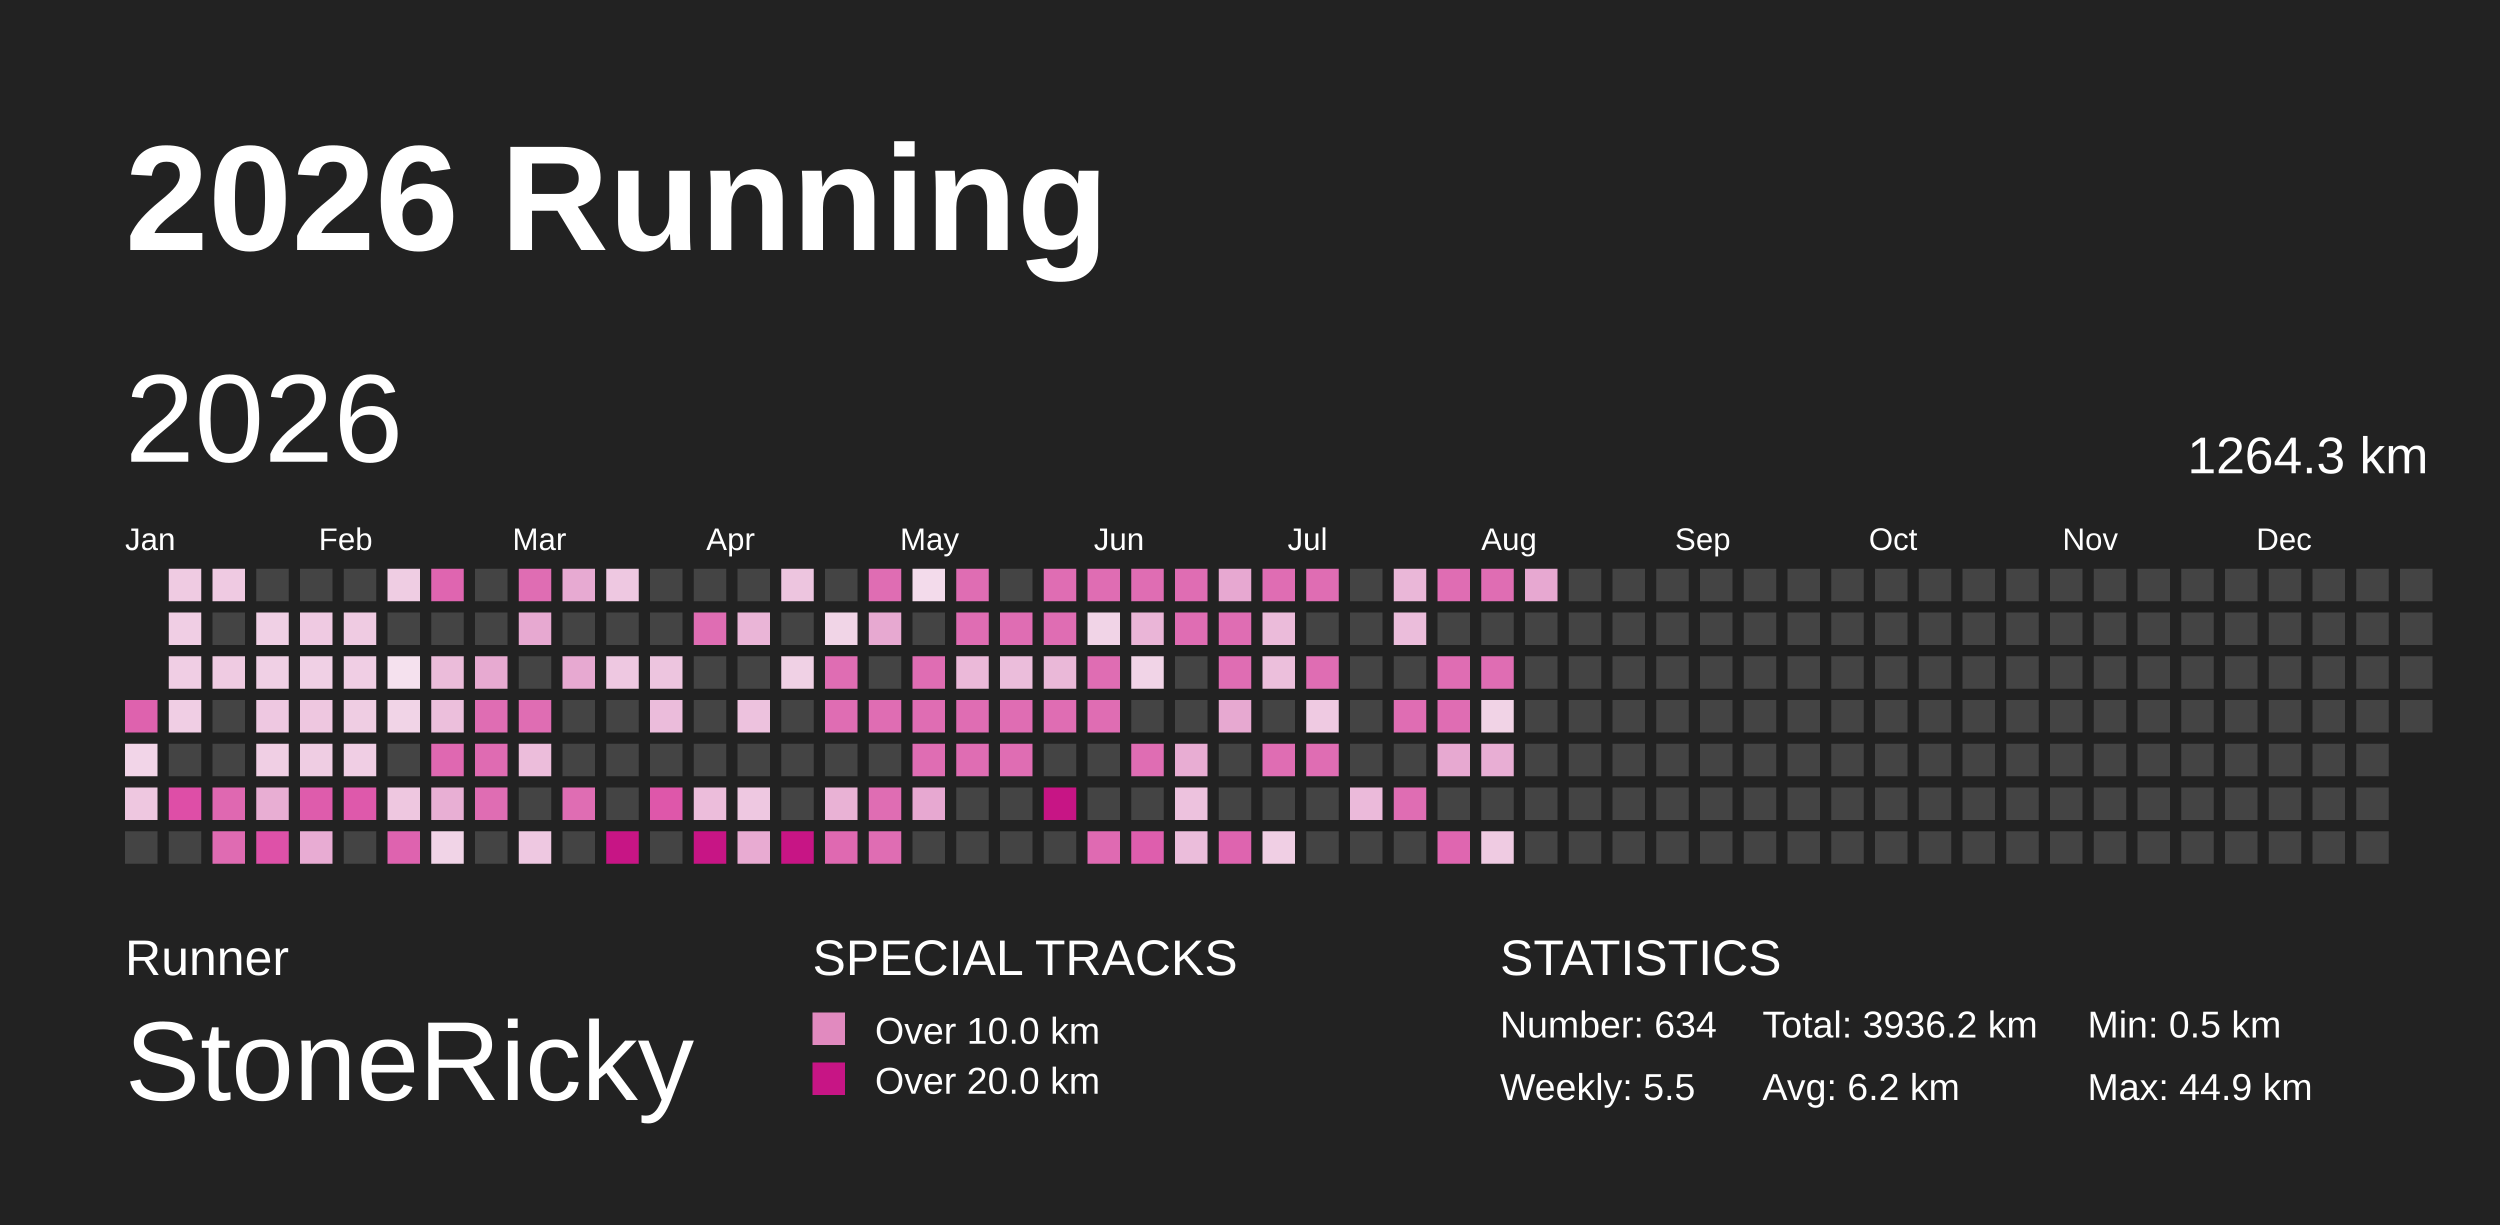
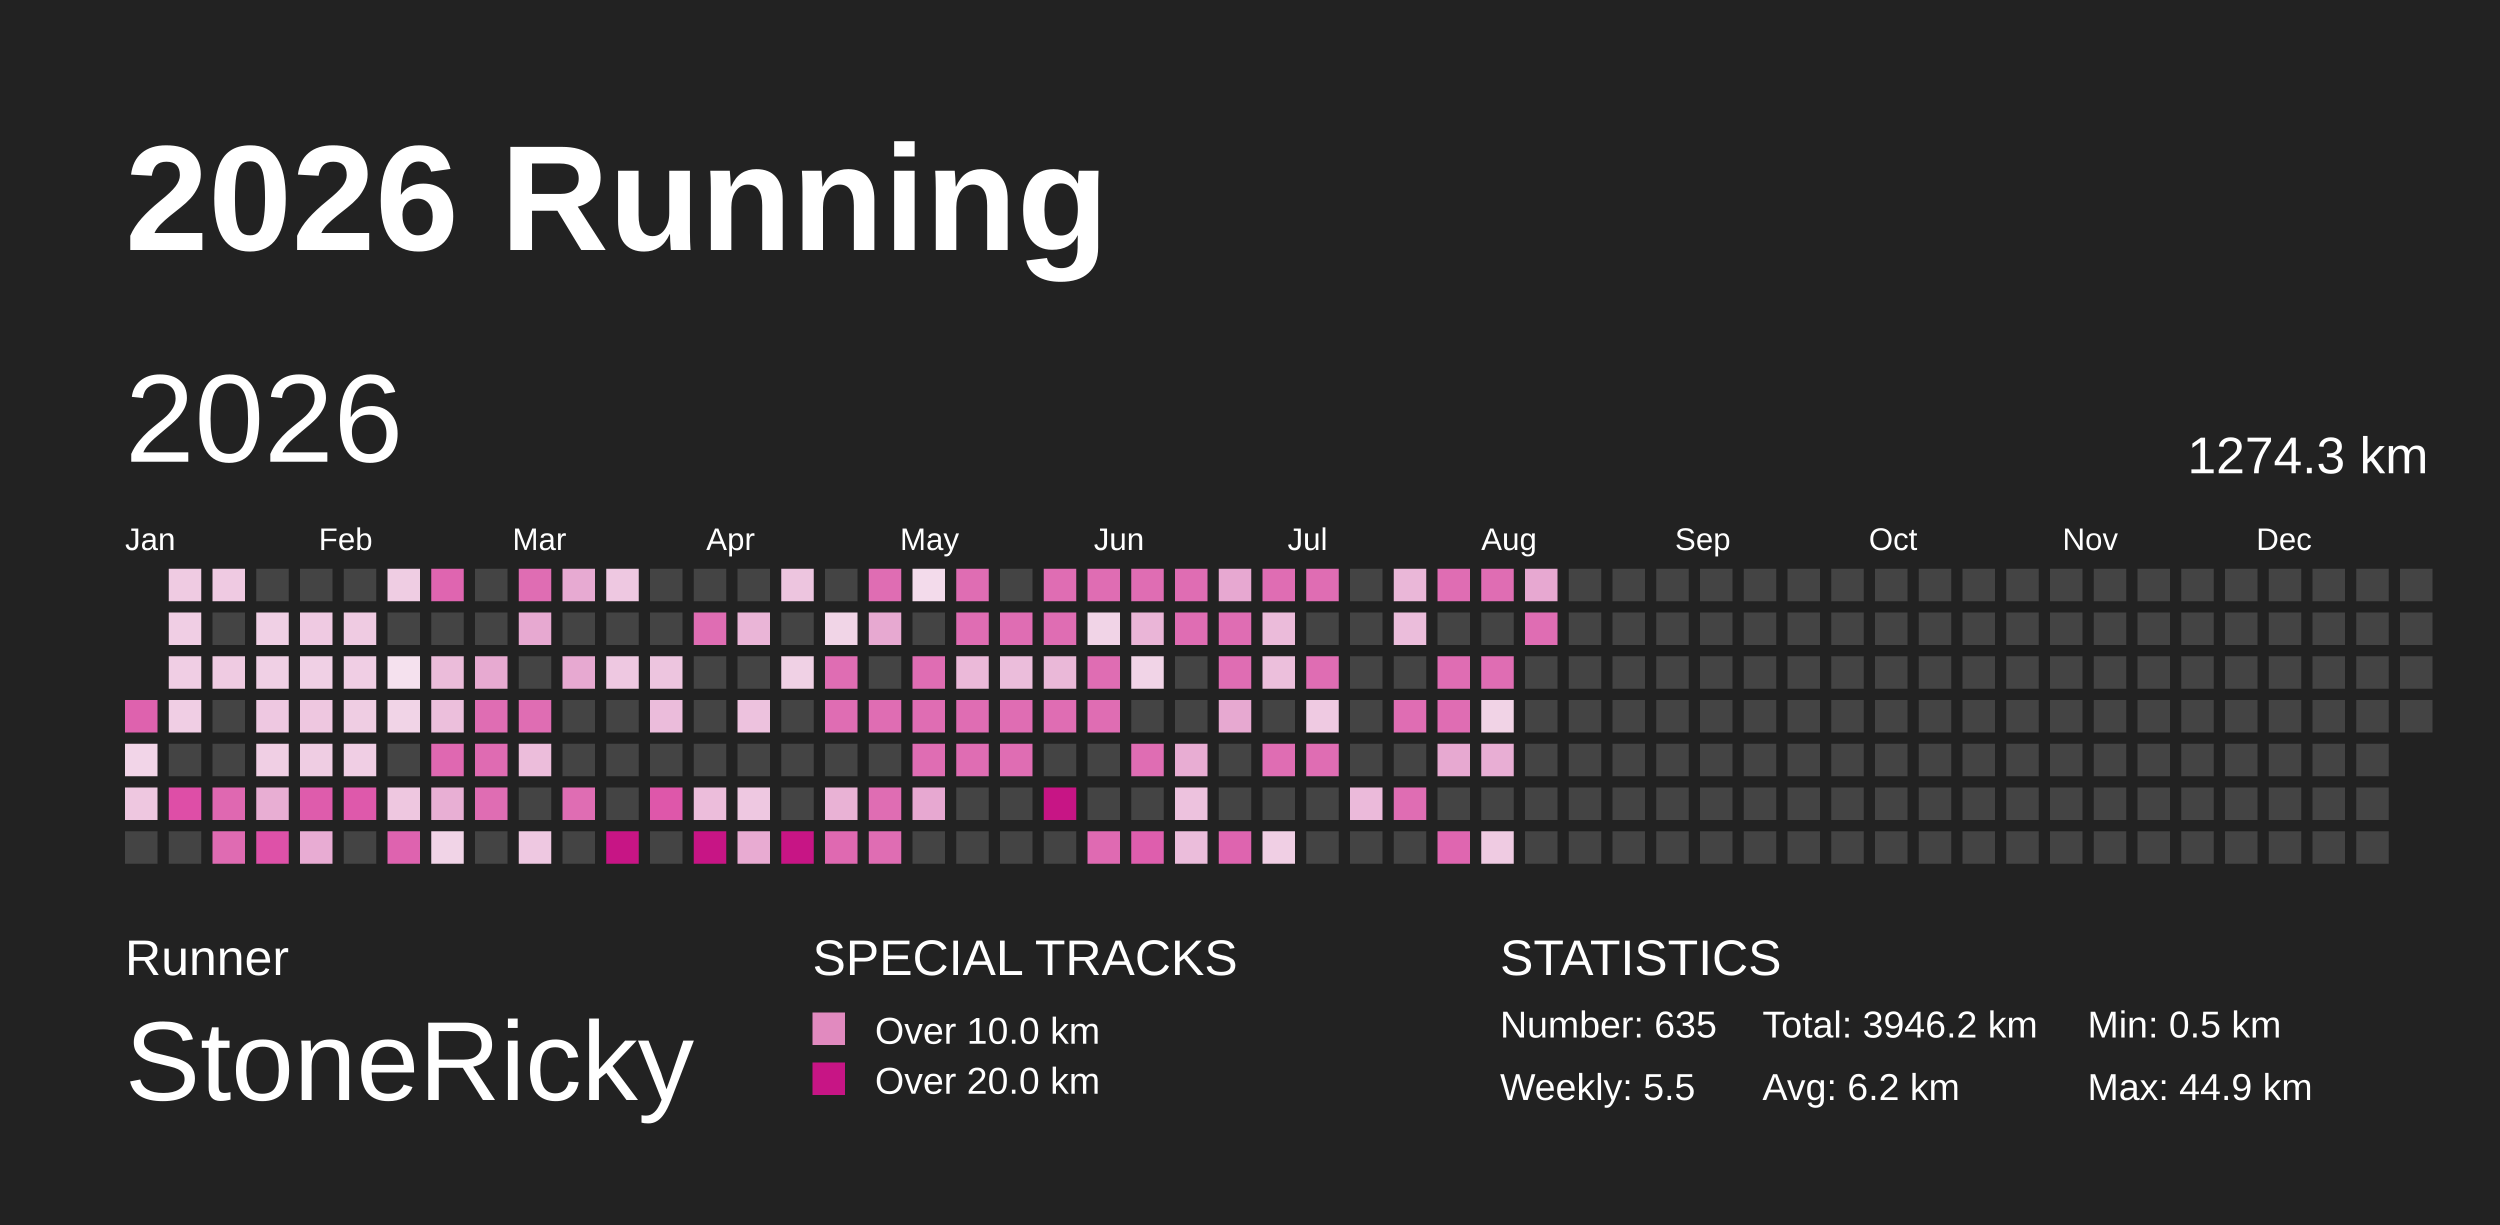
<svg xmlns="http://www.w3.org/2000/svg" baseProfile="full" height="98mm" version="1.1" viewBox="0,0,200,98" width="200mm">
  <defs>
    <pattern height="2" id="indoor-stripe" patternUnits="userSpaceOnUse" width="2">
      <line stroke="white" stroke-opacity="0.45" stroke-width="0.5" x1="0" x2="2" y1="2" y2="0" />
    </pattern>
  </defs>
  <rect fill="#222222" height="98" width="200" x="0" y="0" />
  <text fill="#FFFFFF" style="font-size:12px; font-family:Arial; font-weight:bold;" x="10" y="20">2026 Running</text>
  <text fill="#FFFFFF" style="font-size:4px; font-family:Arial" x="10" y="78">Runner</text>
  <text fill="#FFFFFF" style="font-size:9px; font-family:Arial" x="10" y="88">StoneRicky</text>
  <text fill="#FFFFFF" style="font-size:4px; font-family:Arial" x="65" y="78">SPECIAL TRACKS</text>
  <rect fill="#E18ABF" height="2.6" width="2.6" x="65" y="81" />
  <text fill="#FFFFFF" style="font-size:3px; font-family:Arial" x="70" y="83.5">Over 10.0 km</text>
  <rect fill="#C71585" height="2.6" width="2.6" x="65" y="85" />
  <text fill="#FFFFFF" style="font-size:3px; font-family:Arial" x="70" y="87.5">Over 20.0 km</text>
  <text fill="#FFFFFF" style="font-size:4px; font-family:Arial" x="120" y="78">STATISTICS</text>
-   <text fill="#FFFFFF" style="font-size:3px; font-family:Arial" x="120" y="83">Number: 634</text>
+   <text fill="#FFFFFF" style="font-size:3px; font-family:Arial" x="120" y="83">Number: 635</text>
  <text fill="#FFFFFF" style="font-size:3px; font-family:Arial" x="120" y="88">Weekly: 5.5</text>
-   <text fill="#FFFFFF" style="font-size:3px; font-family:Arial" x="141" y="83">Total: 3936.2 km</text>
+   <text fill="#FFFFFF" style="font-size:3px; font-family:Arial" x="141" y="83">Total: 3946.2 km</text>
  <text fill="#FFFFFF" style="font-size:3px; font-family:Arial" x="141" y="88">Avg: 6.2 km</text>
  <text fill="#FFFFFF" style="font-size:3px; font-family:Arial" x="167" y="83">Min: 0.5 km</text>
  <text fill="#FFFFFF" style="font-size:3px; font-family:Arial" x="167" y="88">Max: 44.9 km</text>
  <text dominant-baseline="hanging" fill="#FFFFFF" style="font-size:10.0px; font-family:Arial;" x="10" y="30">2026</text>
-   <text dominant-baseline="hanging" fill="#FFFFFF" style="font-size:4.125px; font-family:Arial;" x="175" y="35">1264.3 km</text>
+   <text dominant-baseline="hanging" fill="#FFFFFF" style="font-size:4.125px; font-family:Arial;" x="175" y="35">1274.3 km</text>
  <text fill="#FFFFFF" style="font-size:2.5px; font-family:Arial" x="10.0" y="44">Jan</text>
  <text fill="#FFFFFF" style="font-size:2.5px; font-family:Arial" x="25.5" y="44">Feb</text>
  <text fill="#FFFFFF" style="font-size:2.5px; font-family:Arial" x="41.0" y="44">Mar</text>
  <text fill="#FFFFFF" style="font-size:2.5px; font-family:Arial" x="56.5" y="44">Apr</text>
  <text fill="#FFFFFF" style="font-size:2.5px; font-family:Arial" x="72.0" y="44">May</text>
  <text fill="#FFFFFF" style="font-size:2.5px; font-family:Arial" x="87.5" y="44">Jun</text>
  <text fill="#FFFFFF" style="font-size:2.5px; font-family:Arial" x="103.0" y="44">Jul</text>
  <text fill="#FFFFFF" style="font-size:2.5px; font-family:Arial" x="118.5" y="44">Aug</text>
  <text fill="#FFFFFF" style="font-size:2.5px; font-family:Arial" x="134.0" y="44">Sep</text>
  <text fill="#FFFFFF" style="font-size:2.5px; font-family:Arial" x="149.5" y="44">Oct</text>
  <text fill="#FFFFFF" style="font-size:2.5px; font-family:Arial" x="165.0" y="44">Nov</text>
  <text fill="#FFFFFF" style="font-size:2.5px; font-family:Arial" x="180.5" y="44">Dec</text>
  <rect fill="#de62ae" height="2.6" width="2.6" x="10.0" y="56.0" />
  <rect fill="#f2d5e8" height="2.6" width="2.6" x="10.0" y="59.5" />
  <rect fill="#eec7e0" height="2.6" width="2.6" x="10.0" y="63.0" />
  <rect fill="#444444" height="2.6" width="2.6" x="10.0" y="66.5" />
  <rect fill="#efcbe2" height="2.6" width="2.6" x="13.5" y="45.5" />
  <rect fill="#f0cee4" height="2.6" width="2.6" x="13.5" y="49.0" />
  <rect fill="#f0cee4" height="2.6" width="2.6" x="13.5" y="52.5" />
  <rect fill="#f0cee4" height="2.6" width="2.6" x="13.5" y="56.0" />
  <rect fill="#444444" height="2.6" width="2.6" x="13.5" y="59.5" />
  <rect fill="#de4ea7" height="2.6" width="2.6" x="13.5" y="63.0" />
  <rect fill="#444444" height="2.6" width="2.6" x="13.5" y="66.5" />
  <rect fill="#efcae2" height="2.6" width="2.6" x="17.0" y="45.5" />
  <rect fill="#444444" height="2.6" width="2.6" x="17.0" y="49.0" />
  <rect fill="#efcbe2" height="2.6" width="2.6" x="17.0" y="52.5" />
  <rect fill="#444444" height="2.6" width="2.6" x="17.0" y="56.0" />
  <rect fill="#444444" height="2.6" width="2.6" x="17.0" y="59.5" />
  <rect fill="#df68b1" height="2.6" width="2.6" x="17.0" y="63.0" />
  <rect fill="#df6bb2" height="2.6" width="2.6" x="17.0" y="66.5" />
  <rect fill="#444444" height="2.6" width="2.6" x="20.5" y="45.5" />
  <rect fill="#f0d0e5" height="2.6" width="2.6" x="20.5" y="49.0" />
  <rect fill="#f0d0e5" height="2.6" width="2.6" x="20.5" y="52.5" />
  <rect fill="#eec8e1" height="2.6" width="2.6" x="20.5" y="56.0" />
  <rect fill="#f0cfe4" height="2.6" width="2.6" x="20.5" y="59.5" />
  <rect fill="#e8aed3" height="2.6" width="2.6" x="20.5" y="63.0" />
  <rect fill="#de51a8" height="2.6" width="2.6" x="20.5" y="66.5" />
  <rect fill="#444444" height="2.6" width="2.6" x="24.0" y="45.5" />
  <rect fill="#efcae2" height="2.6" width="2.6" x="24.0" y="49.0" />
  <rect fill="#f0d0e5" height="2.6" width="2.6" x="24.0" y="52.5" />
  <rect fill="#eec7e0" height="2.6" width="2.6" x="24.0" y="56.0" />
  <rect fill="#efcde3" height="2.6" width="2.6" x="24.0" y="59.5" />
  <rect fill="#de5cac" height="2.6" width="2.6" x="24.0" y="63.0" />
  <rect fill="#e8acd3" height="2.6" width="2.6" x="24.0" y="66.5" />
  <rect fill="#444444" height="2.6" width="2.6" x="27.5" y="45.5" />
  <rect fill="#efcbe2" height="2.6" width="2.6" x="27.5" y="49.0" />
  <rect fill="#f0cee4" height="2.6" width="2.6" x="27.5" y="52.5" />
  <rect fill="#efcde3" height="2.6" width="2.6" x="27.5" y="56.0" />
  <rect fill="#f0cee4" height="2.6" width="2.6" x="27.5" y="59.5" />
  <rect fill="#de59ab" height="2.6" width="2.6" x="27.5" y="63.0" />
  <rect fill="#444444" height="2.6" width="2.6" x="27.5" y="66.5" />
  <rect fill="#efcde3" height="2.6" width="2.6" x="31.0" y="45.5" />
  <rect fill="#444444" height="2.6" width="2.6" x="31.0" y="49.0" />
  <rect fill="#f5e1ee" height="2.6" width="2.6" x="31.0" y="52.5" />
  <rect fill="#f1d4e7" height="2.6" width="2.6" x="31.0" y="56.0" />
  <rect fill="#444444" height="2.6" width="2.6" x="31.0" y="59.5" />
  <rect fill="#eec7e0" height="2.6" width="2.6" x="31.0" y="63.0" />
  <rect fill="#de63af" height="2.6" width="2.6" x="31.0" y="66.5" />
  <rect fill="#df65b0" height="2.6" width="2.6" x="34.5" y="45.5" />
  <rect fill="#444444" height="2.6" width="2.6" x="34.5" y="49.0" />
  <rect fill="#ebbcda" height="2.6" width="2.6" x="34.5" y="52.5" />
  <rect fill="#ecbfdc" height="2.6" width="2.6" x="34.5" y="56.0" />
  <rect fill="#df68b1" height="2.6" width="2.6" x="34.5" y="59.5" />
  <rect fill="#e8afd4" height="2.6" width="2.6" x="34.5" y="63.0" />
  <rect fill="#f1d4e7" height="2.6" width="2.6" x="34.5" y="66.5" />
  <rect fill="#444444" height="2.6" width="2.6" x="38.0" y="45.5" />
  <rect fill="#444444" height="2.6" width="2.6" x="38.0" y="49.0" />
  <rect fill="#e7aad1" height="2.6" width="2.6" x="38.0" y="52.5" />
  <rect fill="#df6db3" height="2.6" width="2.6" x="38.0" y="56.0" />
  <rect fill="#df6bb2" height="2.6" width="2.6" x="38.0" y="59.5" />
  <rect fill="#df6db3" height="2.6" width="2.6" x="38.0" y="63.0" />
  <rect fill="#444444" height="2.6" width="2.6" x="38.0" y="66.5" />
  <rect fill="#df6db3" height="2.6" width="2.6" x="41.5" y="45.5" />
  <rect fill="#e7a9d1" height="2.6" width="2.6" x="41.5" y="49.0" />
  <rect fill="#444444" height="2.6" width="2.6" x="41.5" y="52.5" />
  <rect fill="#df6db3" height="2.6" width="2.6" x="41.5" y="56.0" />
  <rect fill="#ecbddb" height="2.6" width="2.6" x="41.5" y="59.5" />
  <rect fill="#444444" height="2.6" width="2.6" x="41.5" y="63.0" />
  <rect fill="#eec8e1" height="2.6" width="2.6" x="41.5" y="66.5" />
  <rect fill="#e7aad2" height="2.6" width="2.6" x="45.0" y="45.5" />
  <rect fill="#444444" height="2.6" width="2.6" x="45.0" y="49.0" />
  <rect fill="#e7a9d1" height="2.6" width="2.6" x="45.0" y="52.5" />
  <rect fill="#444444" height="2.6" width="2.6" x="45.0" y="56.0" />
  <rect fill="#444444" height="2.6" width="2.6" x="45.0" y="59.5" />
  <rect fill="#df6db3" height="2.6" width="2.6" x="45.0" y="63.0" />
  <rect fill="#444444" height="2.6" width="2.6" x="45.0" y="66.5" />
  <rect fill="#eec8e1" height="2.6" width="2.6" x="48.5" y="45.5" />
  <rect fill="#444444" height="2.6" width="2.6" x="48.5" y="49.0" />
  <rect fill="#eec8e1" height="2.6" width="2.6" x="48.5" y="52.5" />
  <rect fill="#444444" height="2.6" width="2.6" x="48.5" y="56.0" />
  <rect fill="#444444" height="2.6" width="2.6" x="48.5" y="59.5" />
  <rect fill="#444444" height="2.6" width="2.6" x="48.5" y="63.0" />
  <rect fill="#C71585" height="2.6" width="2.6" x="48.5" y="66.5" />
  <rect fill="#444444" height="2.6" width="2.6" x="52.0" y="45.5" />
  <rect fill="#444444" height="2.6" width="2.6" x="52.0" y="49.0" />
  <rect fill="#edc5df" height="2.6" width="2.6" x="52.0" y="52.5" />
  <rect fill="#ebbcdb" height="2.6" width="2.6" x="52.0" y="56.0" />
  <rect fill="#444444" height="2.6" width="2.6" x="52.0" y="59.5" />
  <rect fill="#de57aa" height="2.6" width="2.6" x="52.0" y="63.0" />
  <rect fill="#444444" height="2.6" width="2.6" x="52.0" y="66.5" />
  <rect fill="#444444" height="2.6" width="2.6" x="55.5" y="45.5" />
  <rect fill="#df6db3" height="2.6" width="2.6" x="55.5" y="49.0" />
  <rect fill="#444444" height="2.6" width="2.6" x="55.5" y="52.5" />
  <rect fill="#444444" height="2.6" width="2.6" x="55.5" y="56.0" />
  <rect fill="#444444" height="2.6" width="2.6" x="55.5" y="59.5" />
  <rect fill="#ecbddb" height="2.6" width="2.6" x="55.5" y="63.0" />
  <rect fill="#C71585" height="2.6" width="2.6" x="55.5" y="66.5" />
  <rect fill="#444444" height="2.6" width="2.6" x="59.0" y="45.5" />
  <rect fill="#eab5d7" height="2.6" width="2.6" x="59.0" y="49.0" />
  <rect fill="#444444" height="2.6" width="2.6" x="59.0" y="52.5" />
  <rect fill="#edc2de" height="2.6" width="2.6" x="59.0" y="56.0" />
  <rect fill="#444444" height="2.6" width="2.6" x="59.0" y="59.5" />
  <rect fill="#eec8e1" height="2.6" width="2.6" x="59.0" y="63.0" />
  <rect fill="#e8abd2" height="2.6" width="2.6" x="59.0" y="66.5" />
  <rect fill="#edc5df" height="2.6" width="2.6" x="62.5" y="45.5" />
  <rect fill="#444444" height="2.6" width="2.6" x="62.5" y="49.0" />
  <rect fill="#f0d1e5" height="2.6" width="2.6" x="62.5" y="52.5" />
  <rect fill="#444444" height="2.6" width="2.6" x="62.5" y="56.0" />
  <rect fill="#444444" height="2.6" width="2.6" x="62.5" y="59.5" />
  <rect fill="#444444" height="2.6" width="2.6" x="62.5" y="63.0" />
  <rect fill="#C71585" height="2.6" width="2.6" x="62.5" y="66.5" />
  <rect fill="#444444" height="2.6" width="2.6" x="66.0" y="45.5" />
  <rect fill="#f1d5e7" height="2.6" width="2.6" x="66.0" y="49.0" />
  <rect fill="#df6db3" height="2.6" width="2.6" x="66.0" y="52.5" />
  <rect fill="#df6db3" height="2.6" width="2.6" x="66.0" y="56.0" />
  <rect fill="#444444" height="2.6" width="2.6" x="66.0" y="59.5" />
  <rect fill="#e9b2d5" height="2.6" width="2.6" x="66.0" y="63.0" />
  <rect fill="#df69b1" height="2.6" width="2.6" x="66.0" y="66.5" />
  <rect fill="#df6db3" height="2.6" width="2.6" x="69.5" y="45.5" />
  <rect fill="#e7a9d1" height="2.6" width="2.6" x="69.5" y="49.0" />
  <rect fill="#444444" height="2.6" width="2.6" x="69.5" y="52.5" />
  <rect fill="#df6db3" height="2.6" width="2.6" x="69.5" y="56.0" />
  <rect fill="#444444" height="2.6" width="2.6" x="69.5" y="59.5" />
  <rect fill="#df6db3" height="2.6" width="2.6" x="69.5" y="63.0" />
  <rect fill="#df6db3" height="2.6" width="2.6" x="69.5" y="66.5" />
  <rect fill="#f3dbeb" height="2.6" width="2.6" x="73.0" y="45.5" />
  <rect fill="#444444" height="2.6" width="2.6" x="73.0" y="49.0" />
  <rect fill="#df6db3" height="2.6" width="2.6" x="73.0" y="52.5" />
  <rect fill="#df6db3" height="2.6" width="2.6" x="73.0" y="56.0" />
  <rect fill="#df6db3" height="2.6" width="2.6" x="73.0" y="59.5" />
  <rect fill="#e7a8d1" height="2.6" width="2.6" x="73.0" y="63.0" />
  <rect fill="#444444" height="2.6" width="2.6" x="73.0" y="66.5" />
  <rect fill="#df6db3" height="2.6" width="2.6" x="76.5" y="45.5" />
  <rect fill="#df6db3" height="2.6" width="2.6" x="76.5" y="49.0" />
  <rect fill="#ebb9d9" height="2.6" width="2.6" x="76.5" y="52.5" />
  <rect fill="#df6db3" height="2.6" width="2.6" x="76.5" y="56.0" />
  <rect fill="#df6db3" height="2.6" width="2.6" x="76.5" y="59.5" />
  <rect fill="#444444" height="2.6" width="2.6" x="76.5" y="63.0" />
  <rect fill="#444444" height="2.6" width="2.6" x="76.5" y="66.5" />
  <rect fill="#444444" height="2.6" width="2.6" x="80.0" y="45.5" />
  <rect fill="#df6db3" height="2.6" width="2.6" x="80.0" y="49.0" />
  <rect fill="#ebbddb" height="2.6" width="2.6" x="80.0" y="52.5" />
  <rect fill="#df6db3" height="2.6" width="2.6" x="80.0" y="56.0" />
  <rect fill="#df6db3" height="2.6" width="2.6" x="80.0" y="59.5" />
  <rect fill="#444444" height="2.6" width="2.6" x="80.0" y="63.0" />
  <rect fill="#444444" height="2.6" width="2.6" x="80.0" y="66.5" />
  <rect fill="#df6db3" height="2.6" width="2.6" x="83.5" y="45.5" />
  <rect fill="#df6db3" height="2.6" width="2.6" x="83.5" y="49.0" />
  <rect fill="#eab8d8" height="2.6" width="2.6" x="83.5" y="52.5" />
  <rect fill="#df6db3" height="2.6" width="2.6" x="83.5" y="56.0" />
  <rect fill="#444444" height="2.6" width="2.6" x="83.5" y="59.5" />
  <rect fill="#C71585" height="2.6" width="2.6" x="83.5" y="63.0" />
  <rect fill="#444444" height="2.6" width="2.6" x="83.5" y="66.5" />
  <rect fill="#df6db3" height="2.6" width="2.6" x="87.0" y="45.5" />
  <rect fill="#f1d4e7" height="2.6" width="2.6" x="87.0" y="49.0" />
  <rect fill="#df6db3" height="2.6" width="2.6" x="87.0" y="52.5" />
  <rect fill="#df6db3" height="2.6" width="2.6" x="87.0" y="56.0" />
  <rect fill="#444444" height="2.6" width="2.6" x="87.0" y="59.5" />
  <rect fill="#444444" height="2.6" width="2.6" x="87.0" y="63.0" />
  <rect fill="#df6ab2" height="2.6" width="2.6" x="87.0" y="66.5" />
  <rect fill="#df6db3" height="2.6" width="2.6" x="90.5" y="45.5" />
  <rect fill="#eab5d7" height="2.6" width="2.6" x="90.5" y="49.0" />
  <rect fill="#f1d4e7" height="2.6" width="2.6" x="90.5" y="52.5" />
  <rect fill="#444444" height="2.6" width="2.6" x="90.5" y="56.0" />
  <rect fill="#df6db3" height="2.6" width="2.6" x="90.5" y="59.5" />
  <rect fill="#444444" height="2.6" width="2.6" x="90.5" y="63.0" />
  <rect fill="#de5ead" height="2.6" width="2.6" x="90.5" y="66.5" />
  <rect fill="#df6db3" height="2.6" width="2.6" x="94.0" y="45.5" />
  <rect fill="#df6db3" height="2.6" width="2.6" x="94.0" y="49.0" />
  <rect fill="#444444" height="2.6" width="2.6" x="94.0" y="52.5" />
  <rect fill="#444444" height="2.6" width="2.6" x="94.0" y="56.0" />
  <rect fill="#e8add3" height="2.6" width="2.6" x="94.0" y="59.5" />
  <rect fill="#edc2de" height="2.6" width="2.6" x="94.0" y="63.0" />
  <rect fill="#ebbddb" height="2.6" width="2.6" x="94.0" y="66.5" />
  <rect fill="#e7a8d1" height="2.6" width="2.6" x="97.5" y="45.5" />
  <rect fill="#df6db3" height="2.6" width="2.6" x="97.5" y="49.0" />
  <rect fill="#df6db3" height="2.6" width="2.6" x="97.5" y="52.5" />
  <rect fill="#e7a9d1" height="2.6" width="2.6" x="97.5" y="56.0" />
  <rect fill="#444444" height="2.6" width="2.6" x="97.5" y="59.5" />
  <rect fill="#444444" height="2.6" width="2.6" x="97.5" y="63.0" />
  <rect fill="#de64af" height="2.6" width="2.6" x="97.5" y="66.5" />
  <rect fill="#df6db3" height="2.6" width="2.6" x="101.0" y="45.5" />
  <rect fill="#ebbbda" height="2.6" width="2.6" x="101.0" y="49.0" />
  <rect fill="#ecbfdc" height="2.6" width="2.6" x="101.0" y="52.5" />
  <rect fill="#444444" height="2.6" width="2.6" x="101.0" y="56.0" />
  <rect fill="#df6db3" height="2.6" width="2.6" x="101.0" y="59.5" />
  <rect fill="#444444" height="2.6" width="2.6" x="101.0" y="63.0" />
  <rect fill="#f0cfe4" height="2.6" width="2.6" x="101.0" y="66.5" />
  <rect fill="#df6db3" height="2.6" width="2.6" x="104.5" y="45.5" />
  <rect fill="#444444" height="2.6" width="2.6" x="104.5" y="49.0" />
  <rect fill="#df6db3" height="2.6" width="2.6" x="104.5" y="52.5" />
  <rect fill="#efcae2" height="2.6" width="2.6" x="104.5" y="56.0" />
  <rect fill="#df6db3" height="2.6" width="2.6" x="104.5" y="59.5" />
  <rect fill="#444444" height="2.6" width="2.6" x="104.5" y="63.0" />
  <rect fill="#444444" height="2.6" width="2.6" x="104.5" y="66.5" />
  <rect fill="#444444" height="2.6" width="2.6" x="108.0" y="45.5" />
  <rect fill="#444444" height="2.6" width="2.6" x="108.0" y="49.0" />
  <rect fill="#444444" height="2.6" width="2.6" x="108.0" y="52.5" />
  <rect fill="#444444" height="2.6" width="2.6" x="108.0" y="56.0" />
  <rect fill="#444444" height="2.6" width="2.6" x="108.0" y="59.5" />
  <rect fill="#ebbada" height="2.6" width="2.6" x="108.0" y="63.0" />
  <rect fill="#444444" height="2.6" width="2.6" x="108.0" y="66.5" />
  <rect fill="#eab7d8" height="2.6" width="2.6" x="111.5" y="45.5" />
  <rect fill="#ebbddb" height="2.6" width="2.6" x="111.5" y="49.0" />
  <rect fill="#444444" height="2.6" width="2.6" x="111.5" y="52.5" />
  <rect fill="#df6db3" height="2.6" width="2.6" x="111.5" y="56.0" />
  <rect fill="#444444" height="2.6" width="2.6" x="111.5" y="59.5" />
  <rect fill="#df6db3" height="2.6" width="2.6" x="111.5" y="63.0" />
  <rect fill="#444444" height="2.6" width="2.6" x="111.5" y="66.5" />
  <rect fill="#df6db3" height="2.6" width="2.6" x="115.0" y="45.5" />
  <rect fill="#444444" height="2.6" width="2.6" x="115.0" y="49.0" />
  <rect fill="#df6db3" height="2.6" width="2.6" x="115.0" y="52.5" />
  <rect fill="#df6db3" height="2.6" width="2.6" x="115.0" y="56.0" />
  <rect fill="#e7a9d1" height="2.6" width="2.6" x="115.0" y="59.5" />
  <rect fill="#444444" height="2.6" width="2.6" x="115.0" y="63.0" />
  <rect fill="#df66b0" height="2.6" width="2.6" x="115.0" y="66.5" />
  <rect fill="#df6db3" height="2.6" width="2.6" x="118.5" y="45.5" />
  <rect fill="#444444" height="2.6" width="2.6" x="118.5" y="49.0" />
  <rect fill="#df6db3" height="2.6" width="2.6" x="118.5" y="52.5" />
  <rect fill="#f1d3e6" height="2.6" width="2.6" x="118.5" y="56.0" />
  <rect fill="#e8aed4" height="2.6" width="2.6" x="118.5" y="59.5" />
  <rect fill="#444444" height="2.6" width="2.6" x="118.5" y="63.0" />
  <rect fill="#efcbe2" height="2.6" width="2.6" x="118.5" y="66.5" />
  <rect fill="#e7a8d1" height="2.6" width="2.6" x="122.0" y="45.5" />
-   <rect fill="#444444" height="2.6" width="2.6" x="122.0" y="49.0" />
+   <rect fill="#df6db3" height="2.6" width="2.6" x="122.0" y="49.0" />
  <rect fill="#444444" height="2.6" width="2.6" x="122.0" y="52.5" />
  <rect fill="#444444" height="2.6" width="2.6" x="122.0" y="56.0" />
  <rect fill="#444444" height="2.6" width="2.6" x="122.0" y="59.5" />
  <rect fill="#444444" height="2.6" width="2.6" x="122.0" y="63.0" />
  <rect fill="#444444" height="2.6" width="2.6" x="122.0" y="66.5" />
  <rect fill="#444444" height="2.6" width="2.6" x="125.5" y="45.5" />
  <rect fill="#444444" height="2.6" width="2.6" x="125.5" y="49.0" />
  <rect fill="#444444" height="2.6" width="2.6" x="125.5" y="52.5" />
  <rect fill="#444444" height="2.6" width="2.6" x="125.5" y="56.0" />
  <rect fill="#444444" height="2.6" width="2.6" x="125.5" y="59.5" />
  <rect fill="#444444" height="2.6" width="2.6" x="125.5" y="63.0" />
  <rect fill="#444444" height="2.6" width="2.6" x="125.5" y="66.5" />
  <rect fill="#444444" height="2.6" width="2.6" x="129.0" y="45.5" />
  <rect fill="#444444" height="2.6" width="2.6" x="129.0" y="49.0" />
  <rect fill="#444444" height="2.6" width="2.6" x="129.0" y="52.5" />
  <rect fill="#444444" height="2.6" width="2.6" x="129.0" y="56.0" />
  <rect fill="#444444" height="2.6" width="2.6" x="129.0" y="59.5" />
  <rect fill="#444444" height="2.6" width="2.6" x="129.0" y="63.0" />
  <rect fill="#444444" height="2.6" width="2.6" x="129.0" y="66.5" />
  <rect fill="#444444" height="2.6" width="2.6" x="132.5" y="45.5" />
  <rect fill="#444444" height="2.6" width="2.6" x="132.5" y="49.0" />
  <rect fill="#444444" height="2.6" width="2.6" x="132.5" y="52.5" />
  <rect fill="#444444" height="2.6" width="2.6" x="132.5" y="56.0" />
  <rect fill="#444444" height="2.6" width="2.6" x="132.5" y="59.5" />
  <rect fill="#444444" height="2.6" width="2.6" x="132.5" y="63.0" />
  <rect fill="#444444" height="2.6" width="2.6" x="132.5" y="66.5" />
  <rect fill="#444444" height="2.6" width="2.6" x="136.0" y="45.5" />
  <rect fill="#444444" height="2.6" width="2.6" x="136.0" y="49.0" />
  <rect fill="#444444" height="2.6" width="2.6" x="136.0" y="52.5" />
  <rect fill="#444444" height="2.6" width="2.6" x="136.0" y="56.0" />
  <rect fill="#444444" height="2.6" width="2.6" x="136.0" y="59.5" />
  <rect fill="#444444" height="2.6" width="2.6" x="136.0" y="63.0" />
  <rect fill="#444444" height="2.6" width="2.6" x="136.0" y="66.5" />
  <rect fill="#444444" height="2.6" width="2.6" x="139.5" y="45.5" />
  <rect fill="#444444" height="2.6" width="2.6" x="139.5" y="49.0" />
  <rect fill="#444444" height="2.6" width="2.6" x="139.5" y="52.5" />
  <rect fill="#444444" height="2.6" width="2.6" x="139.5" y="56.0" />
  <rect fill="#444444" height="2.6" width="2.6" x="139.5" y="59.5" />
  <rect fill="#444444" height="2.6" width="2.6" x="139.5" y="63.0" />
  <rect fill="#444444" height="2.6" width="2.6" x="139.5" y="66.5" />
  <rect fill="#444444" height="2.6" width="2.6" x="143.0" y="45.5" />
  <rect fill="#444444" height="2.6" width="2.6" x="143.0" y="49.0" />
  <rect fill="#444444" height="2.6" width="2.6" x="143.0" y="52.5" />
  <rect fill="#444444" height="2.6" width="2.6" x="143.0" y="56.0" />
  <rect fill="#444444" height="2.6" width="2.6" x="143.0" y="59.5" />
  <rect fill="#444444" height="2.6" width="2.6" x="143.0" y="63.0" />
  <rect fill="#444444" height="2.6" width="2.6" x="143.0" y="66.5" />
  <rect fill="#444444" height="2.6" width="2.6" x="146.5" y="45.5" />
  <rect fill="#444444" height="2.6" width="2.6" x="146.5" y="49.0" />
  <rect fill="#444444" height="2.6" width="2.6" x="146.5" y="52.5" />
  <rect fill="#444444" height="2.6" width="2.6" x="146.5" y="56.0" />
  <rect fill="#444444" height="2.6" width="2.6" x="146.5" y="59.5" />
  <rect fill="#444444" height="2.6" width="2.6" x="146.5" y="63.0" />
  <rect fill="#444444" height="2.6" width="2.6" x="146.5" y="66.5" />
  <rect fill="#444444" height="2.6" width="2.6" x="150.0" y="45.5" />
  <rect fill="#444444" height="2.6" width="2.6" x="150.0" y="49.0" />
  <rect fill="#444444" height="2.6" width="2.6" x="150.0" y="52.5" />
  <rect fill="#444444" height="2.6" width="2.6" x="150.0" y="56.0" />
  <rect fill="#444444" height="2.6" width="2.6" x="150.0" y="59.5" />
  <rect fill="#444444" height="2.6" width="2.6" x="150.0" y="63.0" />
  <rect fill="#444444" height="2.6" width="2.6" x="150.0" y="66.5" />
  <rect fill="#444444" height="2.6" width="2.6" x="153.5" y="45.5" />
  <rect fill="#444444" height="2.6" width="2.6" x="153.5" y="49.0" />
  <rect fill="#444444" height="2.6" width="2.6" x="153.5" y="52.5" />
  <rect fill="#444444" height="2.6" width="2.6" x="153.5" y="56.0" />
  <rect fill="#444444" height="2.6" width="2.6" x="153.5" y="59.5" />
  <rect fill="#444444" height="2.6" width="2.6" x="153.5" y="63.0" />
  <rect fill="#444444" height="2.6" width="2.6" x="153.5" y="66.5" />
  <rect fill="#444444" height="2.6" width="2.6" x="157.0" y="45.5" />
  <rect fill="#444444" height="2.6" width="2.6" x="157.0" y="49.0" />
  <rect fill="#444444" height="2.6" width="2.6" x="157.0" y="52.5" />
  <rect fill="#444444" height="2.6" width="2.6" x="157.0" y="56.0" />
  <rect fill="#444444" height="2.6" width="2.6" x="157.0" y="59.5" />
  <rect fill="#444444" height="2.6" width="2.6" x="157.0" y="63.0" />
  <rect fill="#444444" height="2.6" width="2.6" x="157.0" y="66.5" />
  <rect fill="#444444" height="2.6" width="2.6" x="160.5" y="45.5" />
  <rect fill="#444444" height="2.6" width="2.6" x="160.5" y="49.0" />
  <rect fill="#444444" height="2.6" width="2.6" x="160.5" y="52.5" />
  <rect fill="#444444" height="2.6" width="2.6" x="160.5" y="56.0" />
  <rect fill="#444444" height="2.6" width="2.6" x="160.5" y="59.5" />
  <rect fill="#444444" height="2.6" width="2.6" x="160.5" y="63.0" />
  <rect fill="#444444" height="2.6" width="2.6" x="160.5" y="66.5" />
  <rect fill="#444444" height="2.6" width="2.6" x="164.0" y="45.5" />
  <rect fill="#444444" height="2.6" width="2.6" x="164.0" y="49.0" />
  <rect fill="#444444" height="2.6" width="2.6" x="164.0" y="52.5" />
  <rect fill="#444444" height="2.6" width="2.6" x="164.0" y="56.0" />
  <rect fill="#444444" height="2.6" width="2.6" x="164.0" y="59.5" />
  <rect fill="#444444" height="2.6" width="2.6" x="164.0" y="63.0" />
  <rect fill="#444444" height="2.6" width="2.6" x="164.0" y="66.5" />
  <rect fill="#444444" height="2.6" width="2.6" x="167.5" y="45.5" />
  <rect fill="#444444" height="2.6" width="2.6" x="167.5" y="49.0" />
  <rect fill="#444444" height="2.6" width="2.6" x="167.5" y="52.5" />
  <rect fill="#444444" height="2.6" width="2.6" x="167.5" y="56.0" />
  <rect fill="#444444" height="2.6" width="2.6" x="167.5" y="59.5" />
  <rect fill="#444444" height="2.6" width="2.6" x="167.5" y="63.0" />
  <rect fill="#444444" height="2.6" width="2.6" x="167.5" y="66.5" />
  <rect fill="#444444" height="2.6" width="2.6" x="171.0" y="45.5" />
  <rect fill="#444444" height="2.6" width="2.6" x="171.0" y="49.0" />
  <rect fill="#444444" height="2.6" width="2.6" x="171.0" y="52.5" />
  <rect fill="#444444" height="2.6" width="2.6" x="171.0" y="56.0" />
  <rect fill="#444444" height="2.6" width="2.6" x="171.0" y="59.5" />
  <rect fill="#444444" height="2.6" width="2.6" x="171.0" y="63.0" />
  <rect fill="#444444" height="2.6" width="2.6" x="171.0" y="66.5" />
  <rect fill="#444444" height="2.6" width="2.6" x="174.5" y="45.5" />
  <rect fill="#444444" height="2.6" width="2.6" x="174.5" y="49.0" />
  <rect fill="#444444" height="2.6" width="2.6" x="174.5" y="52.5" />
  <rect fill="#444444" height="2.6" width="2.6" x="174.5" y="56.0" />
  <rect fill="#444444" height="2.6" width="2.6" x="174.5" y="59.5" />
  <rect fill="#444444" height="2.6" width="2.6" x="174.5" y="63.0" />
  <rect fill="#444444" height="2.6" width="2.6" x="174.5" y="66.5" />
  <rect fill="#444444" height="2.6" width="2.6" x="178.0" y="45.5" />
  <rect fill="#444444" height="2.6" width="2.6" x="178.0" y="49.0" />
  <rect fill="#444444" height="2.6" width="2.6" x="178.0" y="52.5" />
  <rect fill="#444444" height="2.6" width="2.6" x="178.0" y="56.0" />
  <rect fill="#444444" height="2.6" width="2.6" x="178.0" y="59.5" />
  <rect fill="#444444" height="2.6" width="2.6" x="178.0" y="63.0" />
  <rect fill="#444444" height="2.6" width="2.6" x="178.0" y="66.5" />
  <rect fill="#444444" height="2.6" width="2.6" x="181.5" y="45.5" />
  <rect fill="#444444" height="2.6" width="2.6" x="181.5" y="49.0" />
  <rect fill="#444444" height="2.6" width="2.6" x="181.5" y="52.5" />
  <rect fill="#444444" height="2.6" width="2.6" x="181.5" y="56.0" />
  <rect fill="#444444" height="2.6" width="2.6" x="181.5" y="59.5" />
  <rect fill="#444444" height="2.6" width="2.6" x="181.5" y="63.0" />
  <rect fill="#444444" height="2.6" width="2.6" x="181.5" y="66.5" />
  <rect fill="#444444" height="2.6" width="2.6" x="185.0" y="45.5" />
  <rect fill="#444444" height="2.6" width="2.6" x="185.0" y="49.0" />
  <rect fill="#444444" height="2.6" width="2.6" x="185.0" y="52.5" />
  <rect fill="#444444" height="2.6" width="2.6" x="185.0" y="56.0" />
  <rect fill="#444444" height="2.6" width="2.6" x="185.0" y="59.5" />
  <rect fill="#444444" height="2.6" width="2.6" x="185.0" y="63.0" />
  <rect fill="#444444" height="2.6" width="2.6" x="185.0" y="66.5" />
  <rect fill="#444444" height="2.6" width="2.6" x="188.5" y="45.5" />
  <rect fill="#444444" height="2.6" width="2.6" x="188.5" y="49.0" />
  <rect fill="#444444" height="2.6" width="2.6" x="188.5" y="52.5" />
  <rect fill="#444444" height="2.6" width="2.6" x="188.5" y="56.0" />
  <rect fill="#444444" height="2.6" width="2.6" x="188.5" y="59.5" />
  <rect fill="#444444" height="2.6" width="2.6" x="188.5" y="63.0" />
  <rect fill="#444444" height="2.6" width="2.6" x="188.5" y="66.5" />
  <rect fill="#444444" height="2.6" width="2.6" x="192.0" y="45.5" />
  <rect fill="#444444" height="2.6" width="2.6" x="192.0" y="49.0" />
  <rect fill="#444444" height="2.6" width="2.6" x="192.0" y="52.5" />
  <rect fill="#444444" height="2.6" width="2.6" x="192.0" y="56.0" />
</svg>
